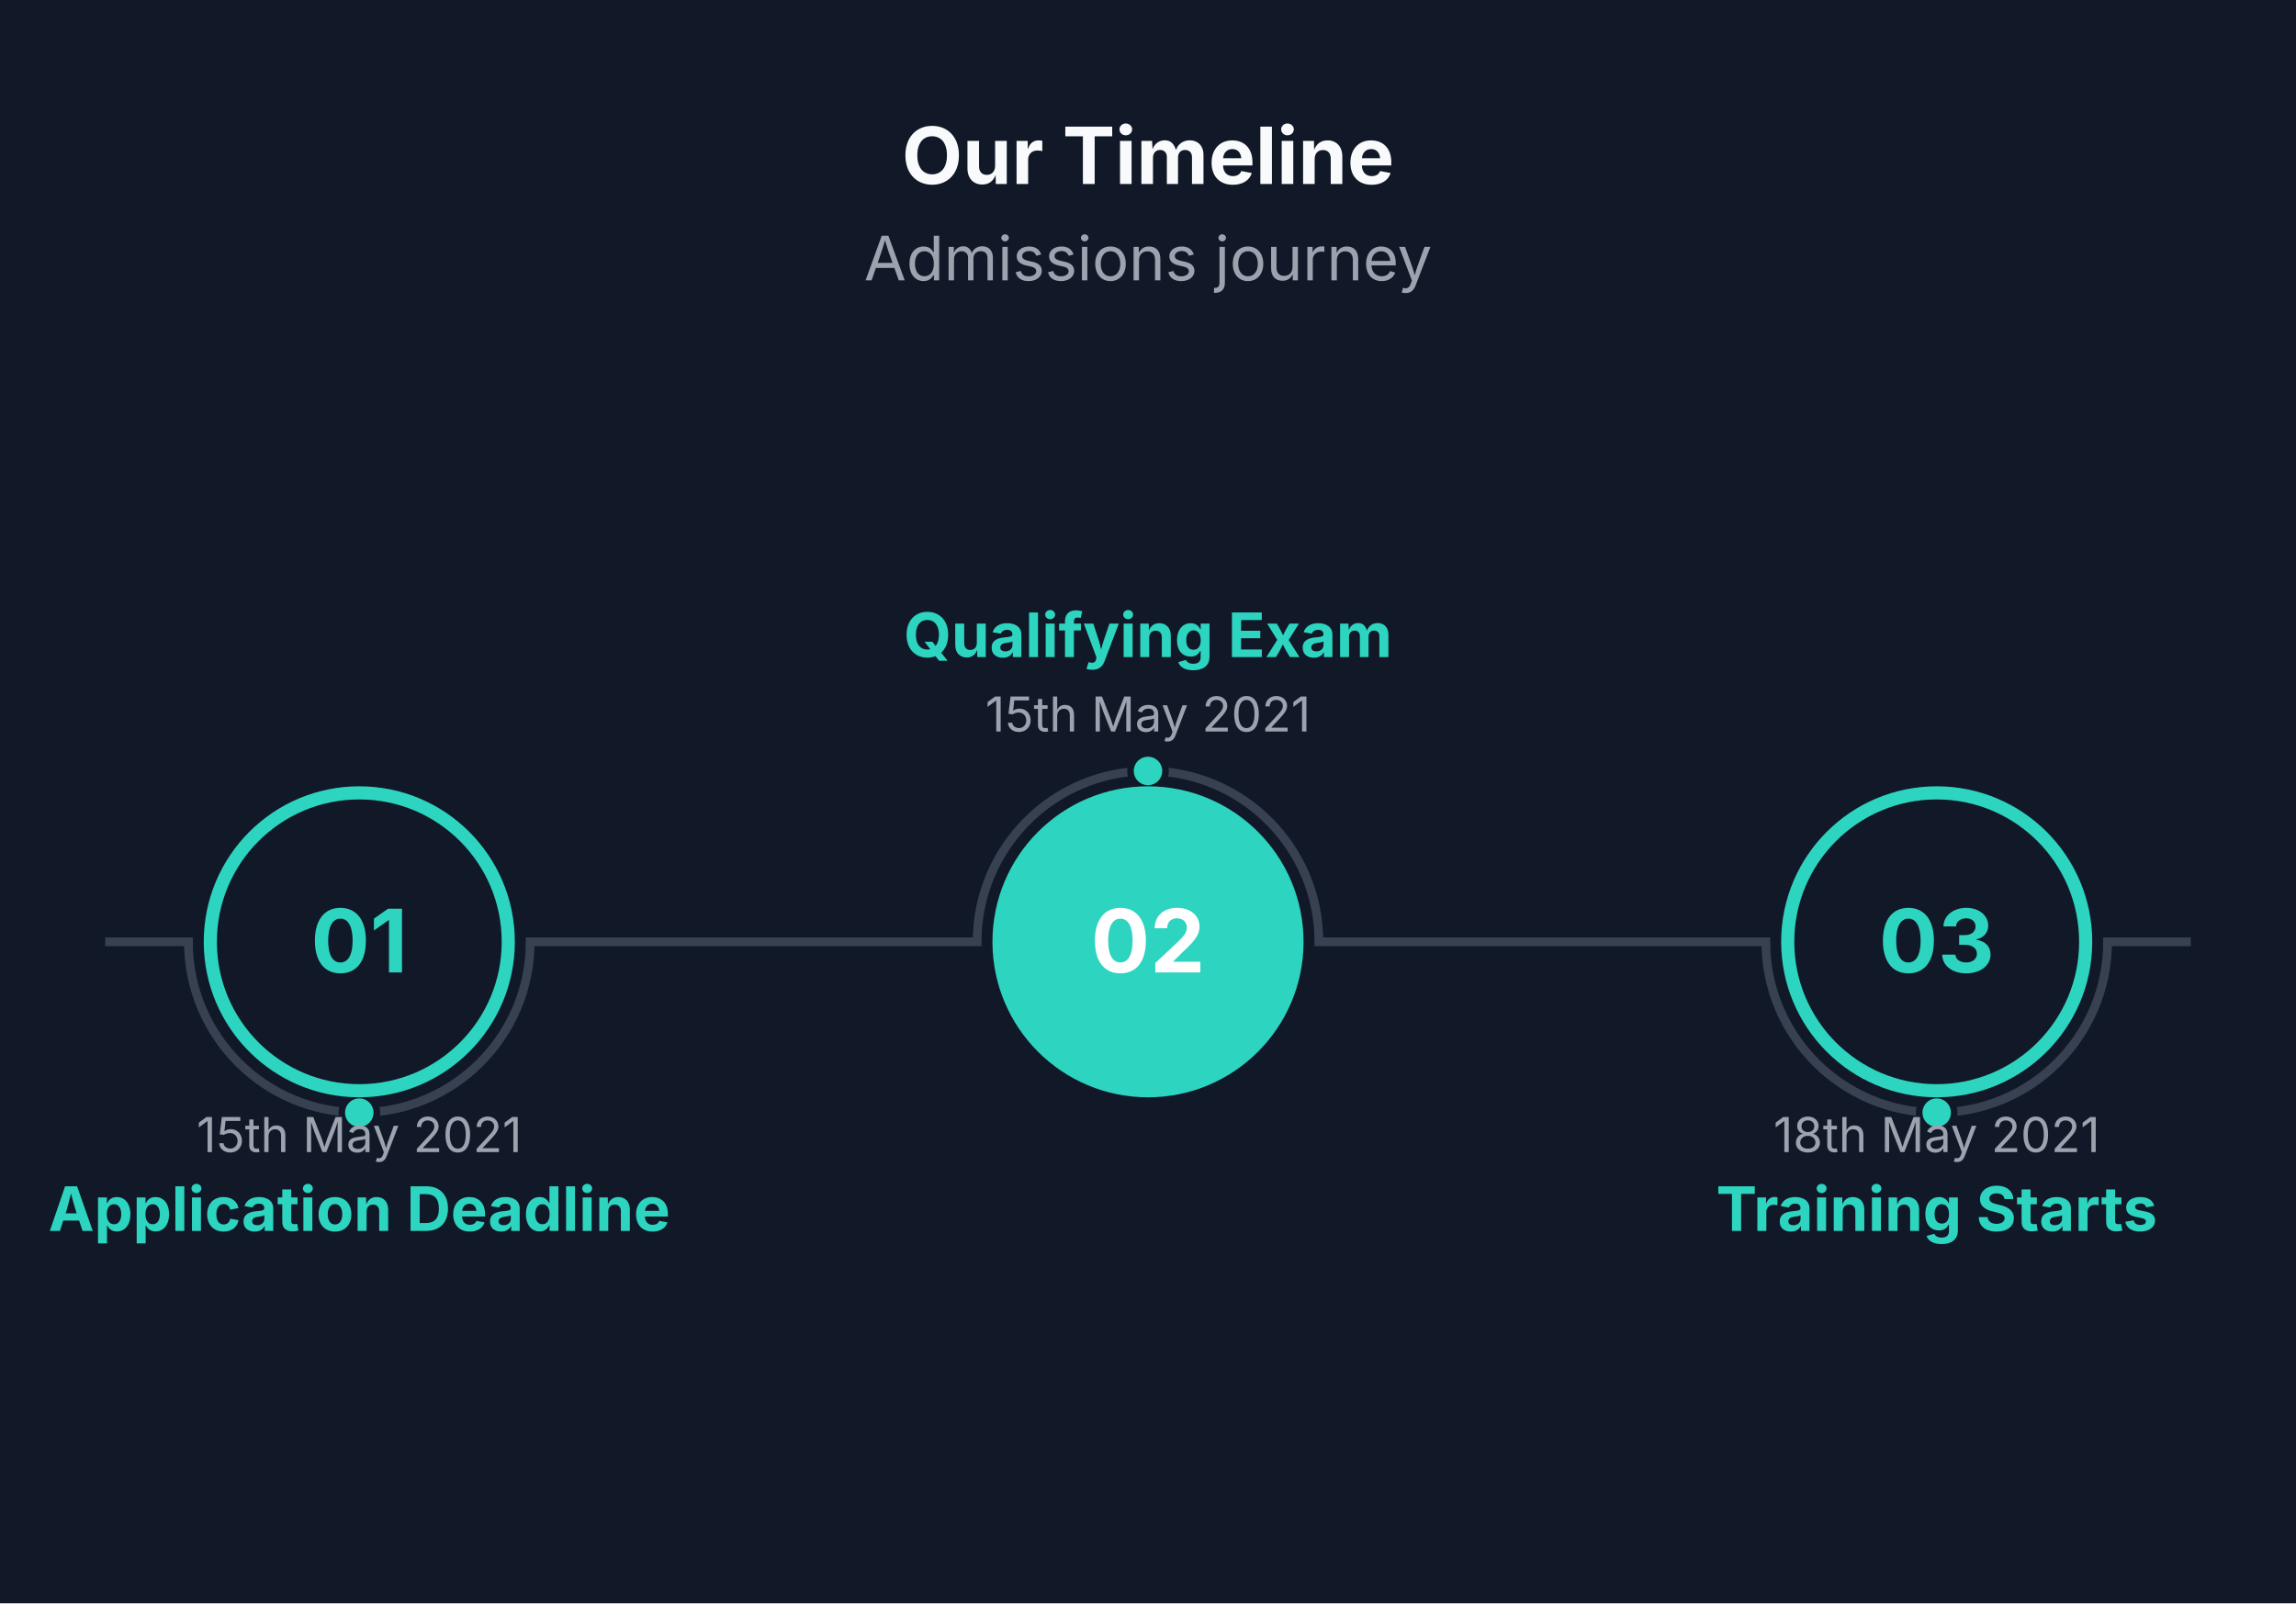
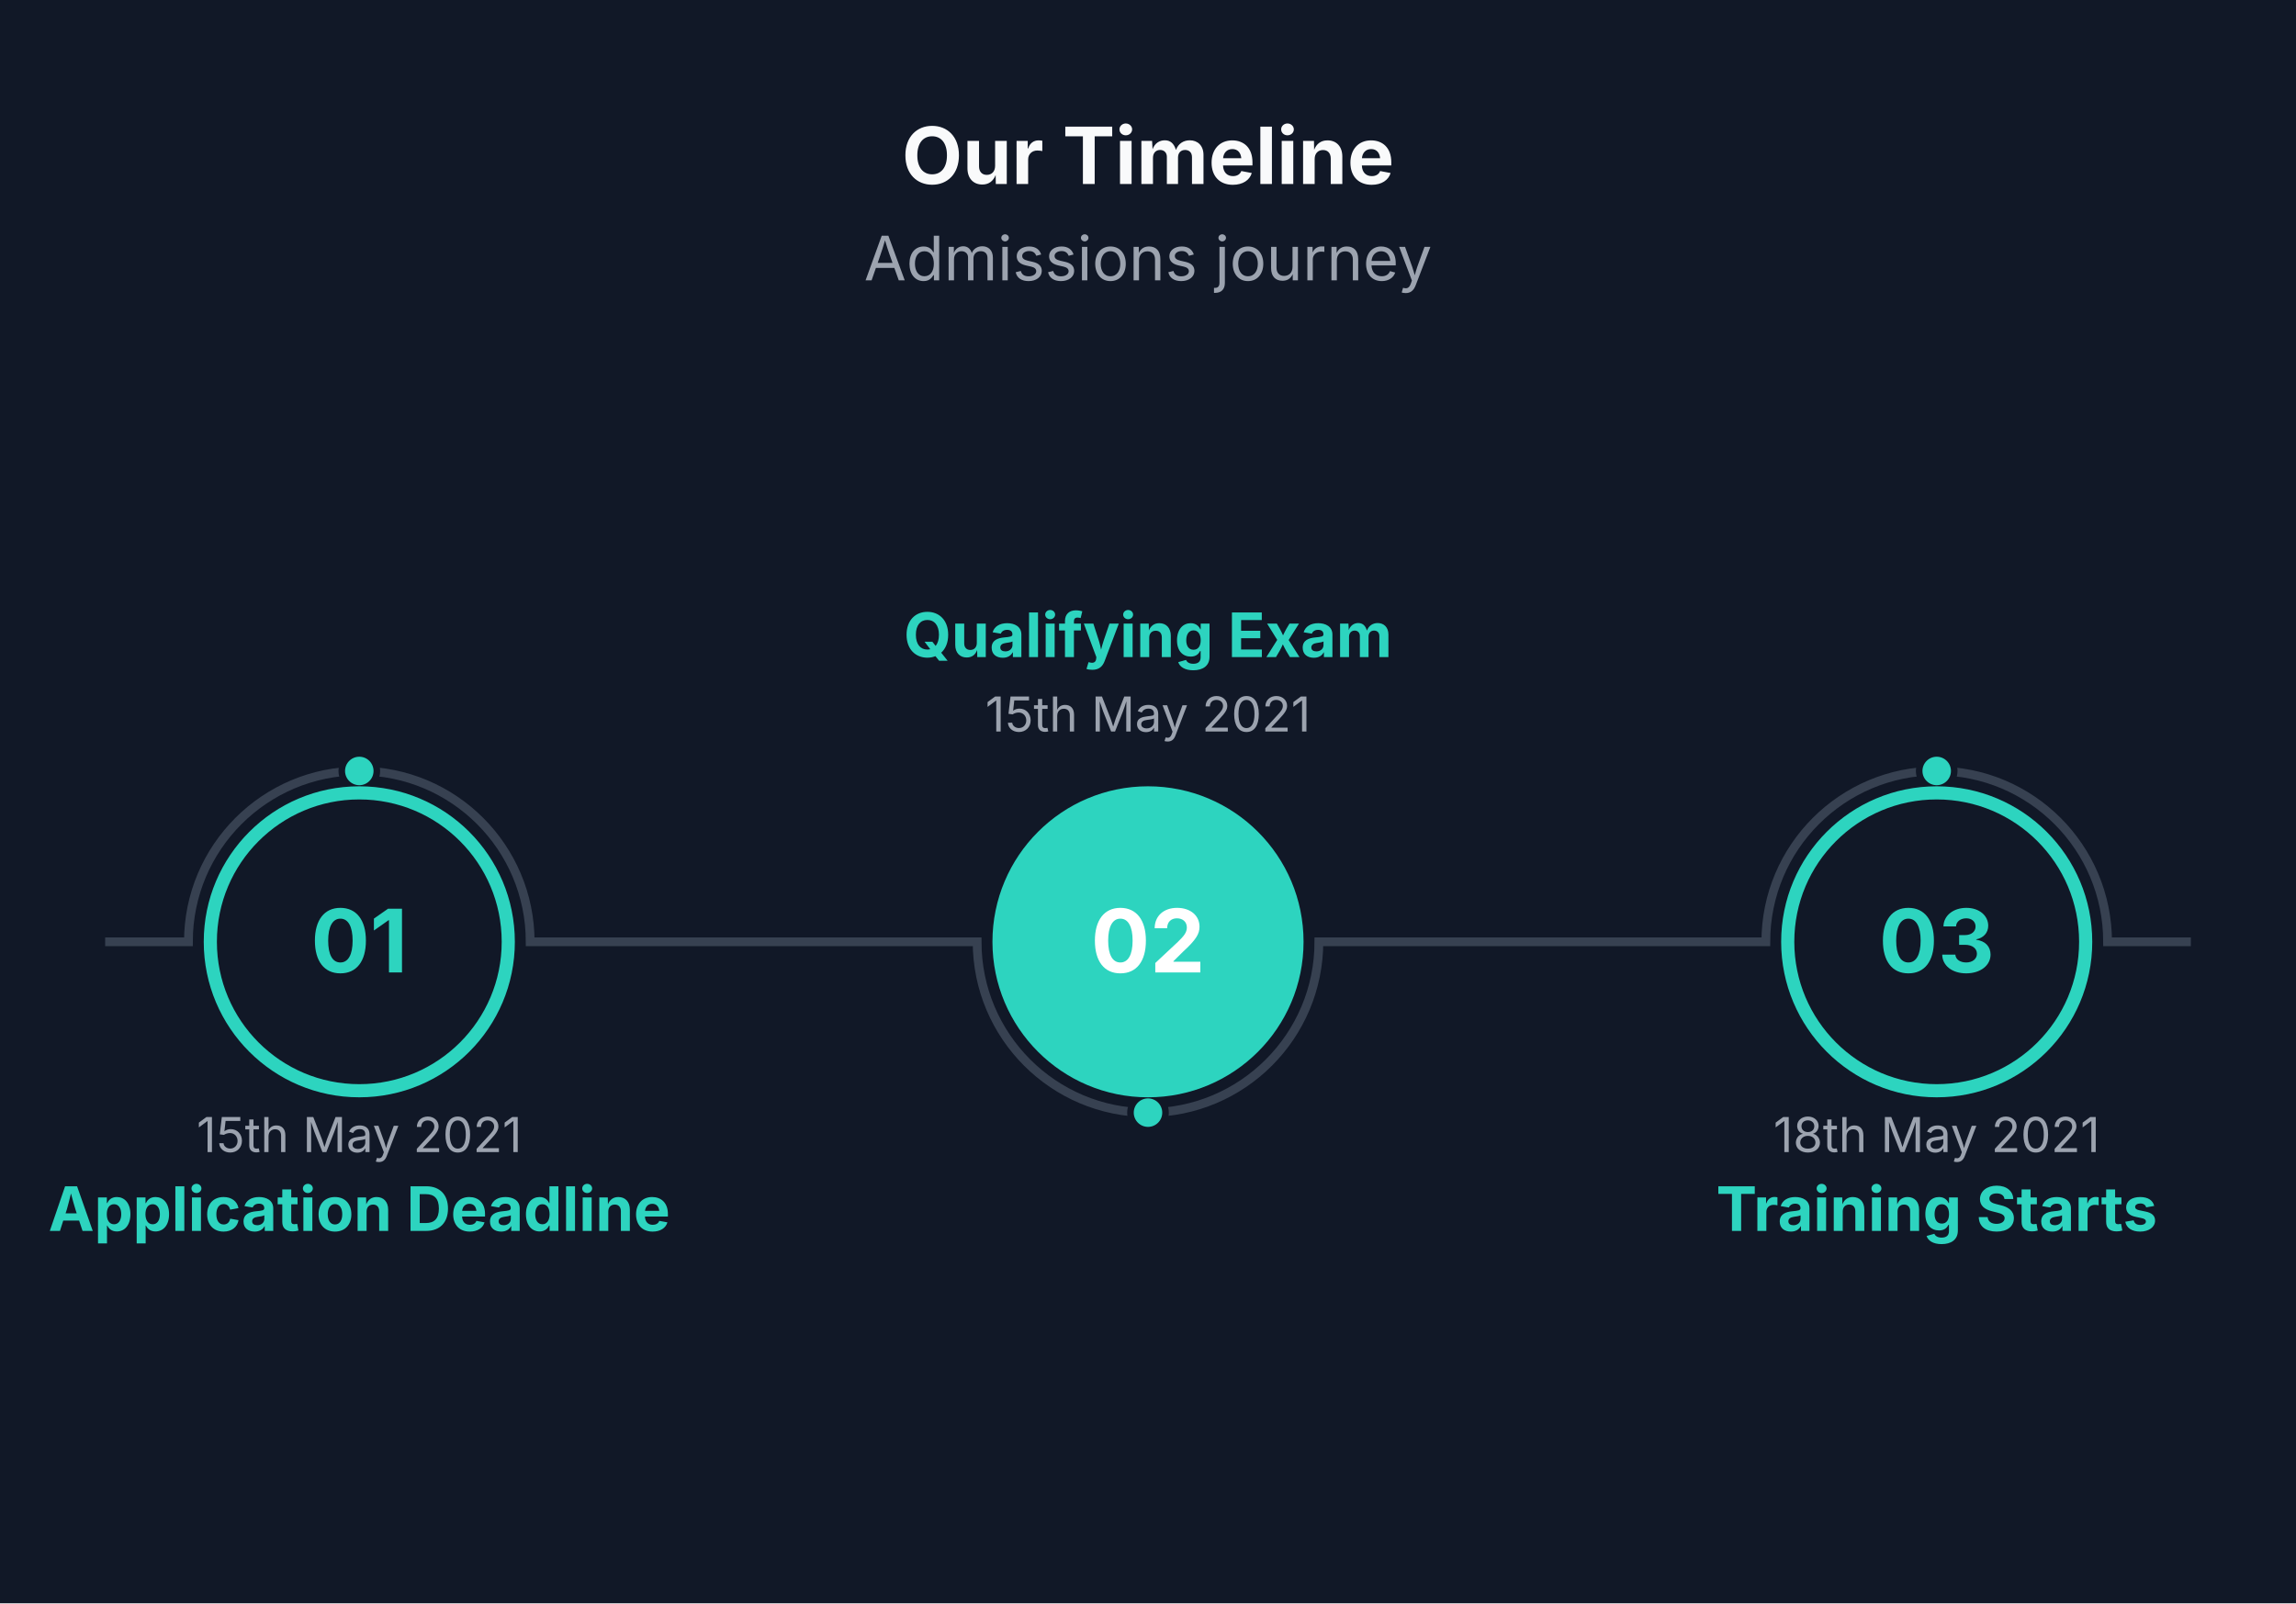
<svg xmlns="http://www.w3.org/2000/svg" viewBox="0 0 524 366" width="524" height="366">
  <rect width="100%" height="100%" fill="#111827" />
  <text x="262" y="42" font-size="18" font-family="Inter, system-ui, -apple-system, sans-serif" fill="#F9FAFB" text-anchor="middle" font-weight="bold">Our Timeline</text>
  <text x="262" y="64" font-size="14" font-family="Inter, system-ui, -apple-system, sans-serif" fill="#9CA3AF" text-anchor="middle">Admissions journey</text>
-   <path d="M 24 215 L 43 215 A 39 39 0 0 0 121 215 L 223 215 A 39 39 0 0 1 301 215 L 403 215 A 39 39 0 0 0 481 215 L 500 215" stroke="#374151" stroke-width="2" fill="none" />
-   <circle cx="82" cy="254" r="4" fill="#2DD4BF" stroke="#111827" stroke-width="1.5" />
-   <circle cx="262" cy="176" r="4" fill="#2DD4BF" stroke="#111827" stroke-width="1.5" />
-   <circle cx="442" cy="254" r="4" fill="#2DD4BF" stroke="#111827" stroke-width="1.5" />
+   <path d="M 24 215 L 43 215 A 39 39 0 0 1 121 215 L 223 215 A 39 39 0 0 0 301 215 L 403 215 A 39 39 0 0 1 481 215 L 500 215" stroke="#374151" stroke-width="2" fill="none" />
+   <circle cx="82" cy="176" r="4" fill="#2DD4BF" stroke="#111827" stroke-width="1.5" />
+   <circle cx="262" cy="254" r="4" fill="#2DD4BF" stroke="#111827" stroke-width="1.5" />
+   <circle cx="442" cy="176" r="4" fill="#2DD4BF" stroke="#111827" stroke-width="1.5" />
  <circle cx="82" cy="215" r="34" fill="#111827" stroke="#2DD4BF" stroke-width="3" />
  <text x="82" y="222" font-size="20" font-family="Inter, system-ui, -apple-system, sans-serif" fill="#2DD4BF" text-anchor="middle" font-weight="bold">01</text>
  <text x="82" y="263" font-size="11" font-family="Inter, system-ui, -apple-system, sans-serif" fill="#9CA3AF" text-anchor="middle">15th May 2021</text>
  <text x="82" y="281" font-size="14" font-family="Inter, system-ui, -apple-system, sans-serif" fill="#2DD4BF" text-anchor="middle" font-weight="bold">Application Deadline</text>
  <circle cx="262" cy="215" r="34" fill="#2DD4BF" stroke="#2DD4BF" stroke-width="3" />
  <text x="262" y="222" font-size="20" font-family="Inter, system-ui, -apple-system, sans-serif" fill="#FFFFFF" text-anchor="middle" font-weight="bold">02</text>
  <text x="262" y="167" font-size="11" font-family="Inter, system-ui, -apple-system, sans-serif" fill="#9CA3AF" text-anchor="middle">15th May 2021</text>
  <text x="262" y="150" font-size="14" font-family="Inter, system-ui, -apple-system, sans-serif" fill="#2DD4BF" text-anchor="middle" font-weight="bold">Qualifying Exam</text>
  <circle cx="442" cy="215" r="34" fill="#111827" stroke="#2DD4BF" stroke-width="3" />
  <text x="442" y="222" font-size="20" font-family="Inter, system-ui, -apple-system, sans-serif" fill="#2DD4BF" text-anchor="middle" font-weight="bold">03</text>
  <text x="442" y="263" font-size="11" font-family="Inter, system-ui, -apple-system, sans-serif" fill="#9CA3AF" text-anchor="middle">18th May 2021</text>
  <text x="442" y="281" font-size="14" font-family="Inter, system-ui, -apple-system, sans-serif" fill="#2DD4BF" text-anchor="middle" font-weight="bold">Training Starts</text>
</svg>
